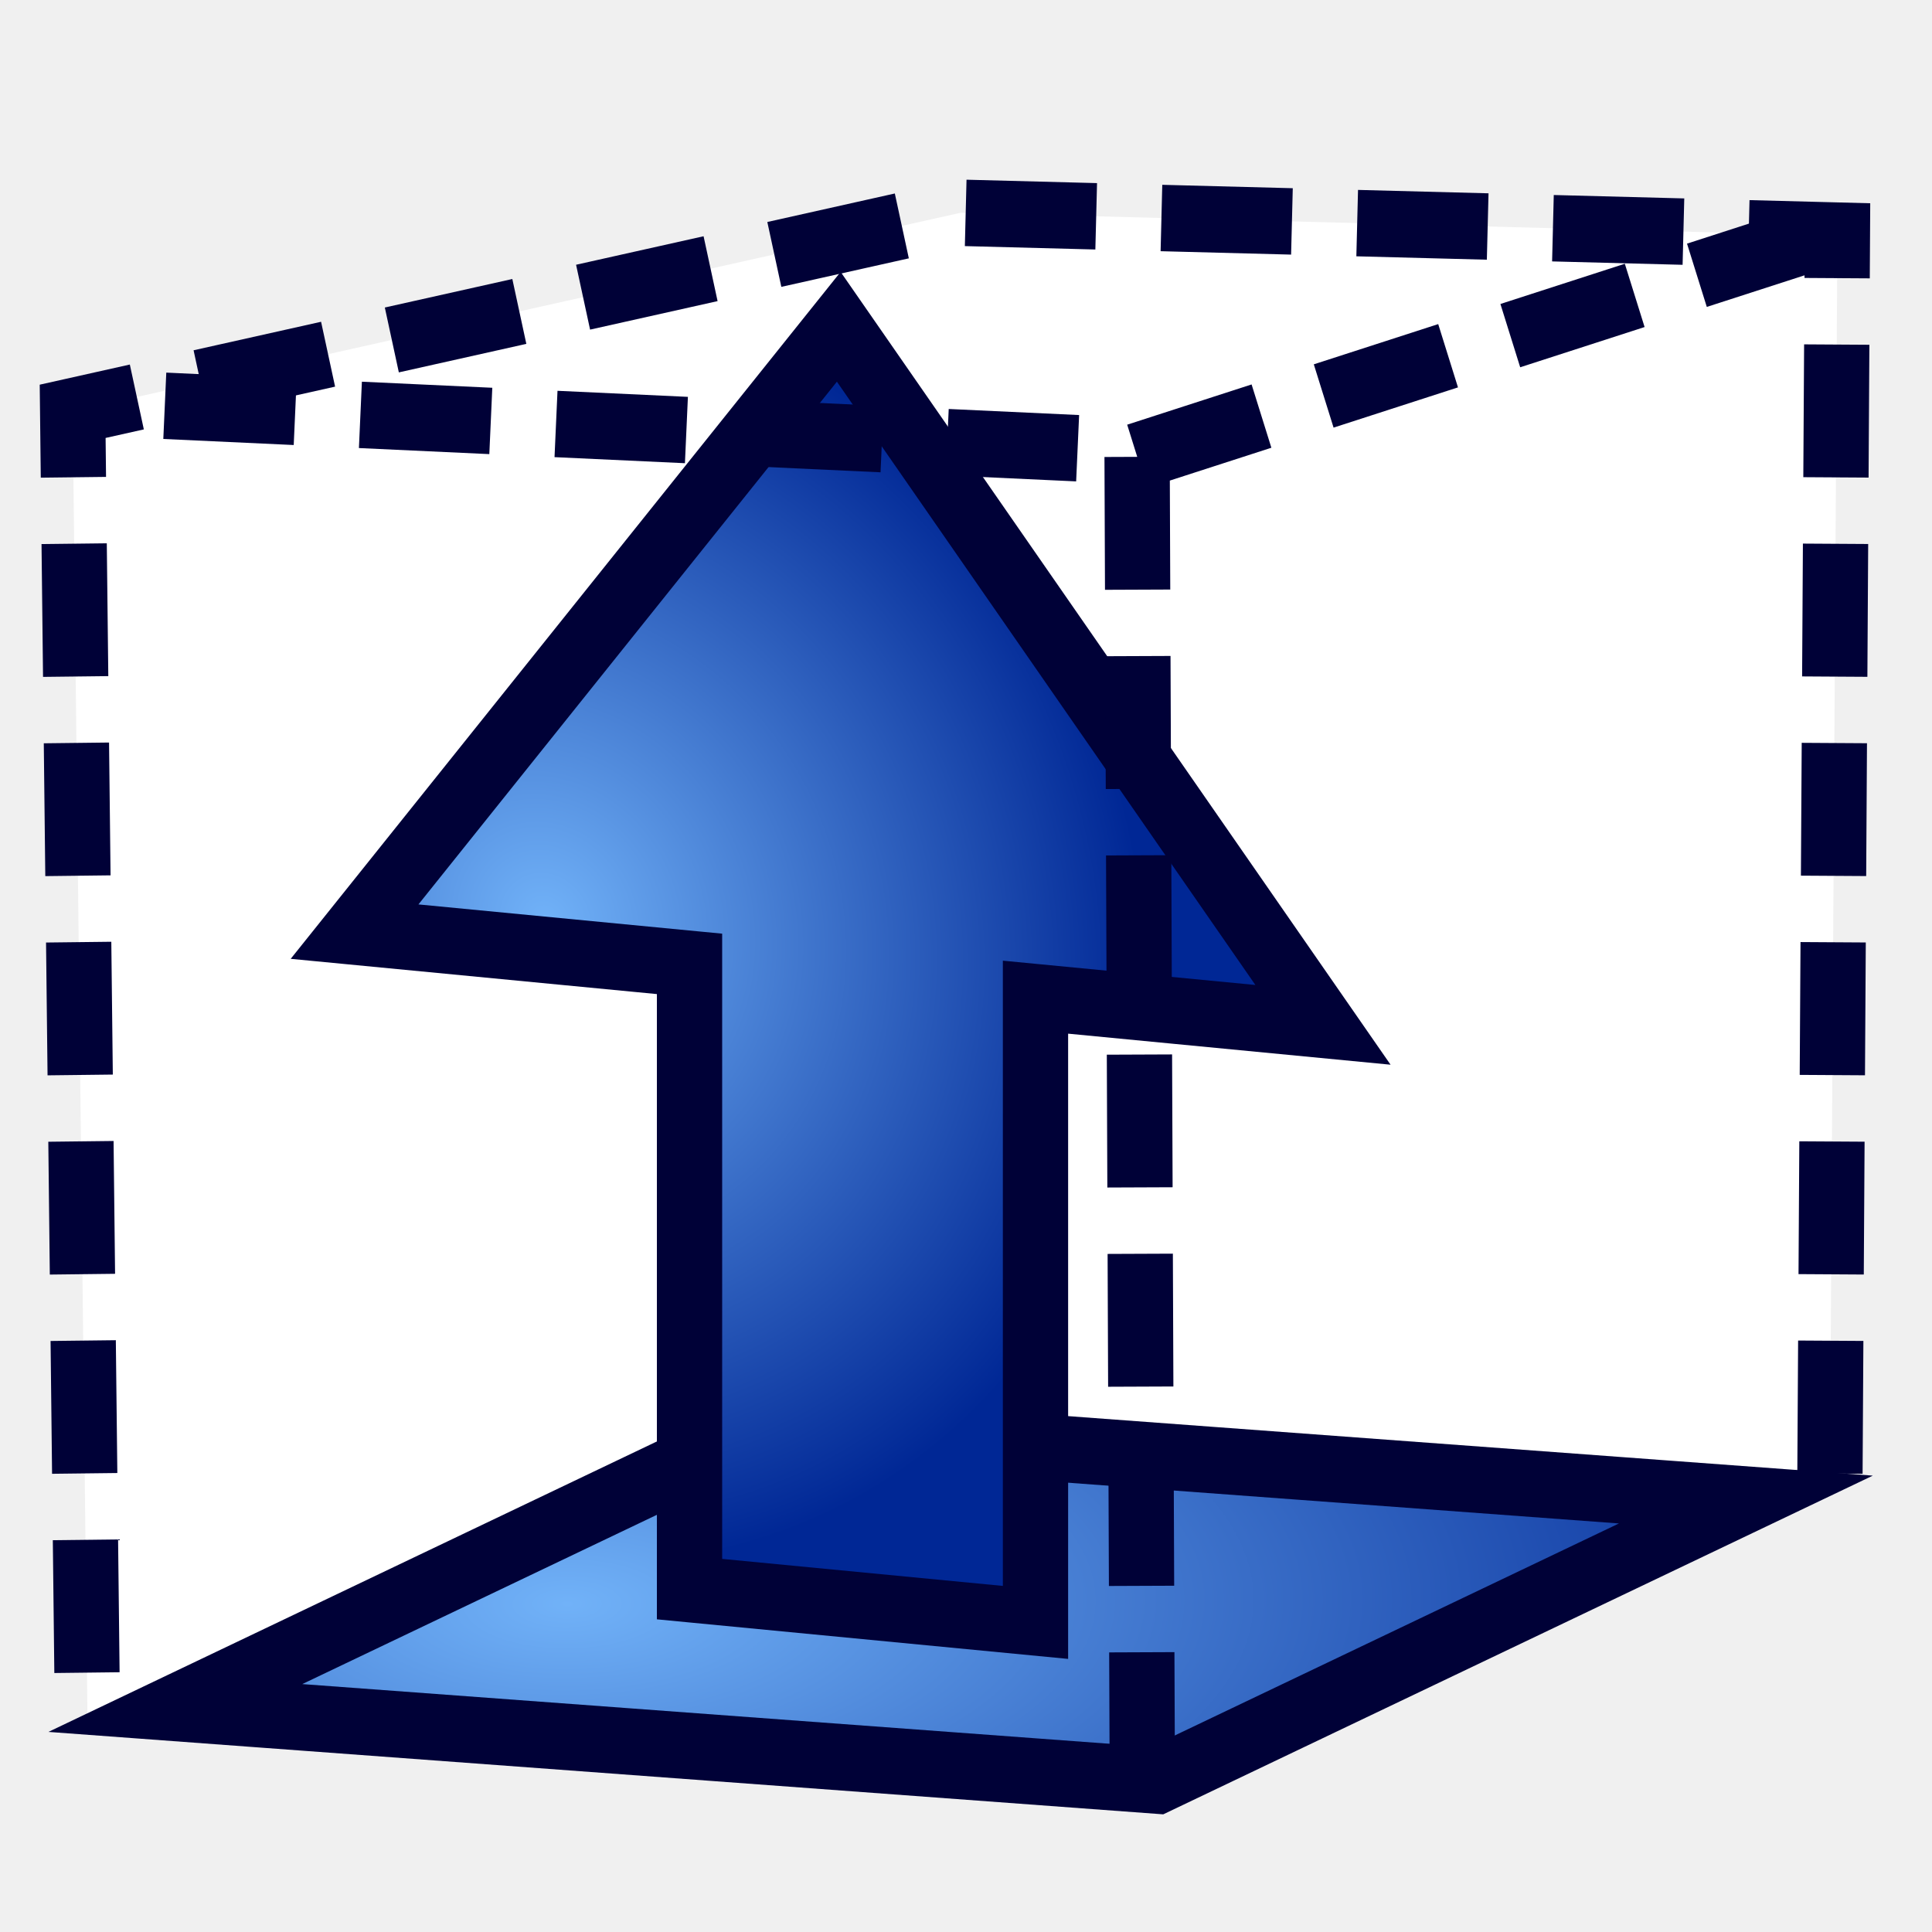
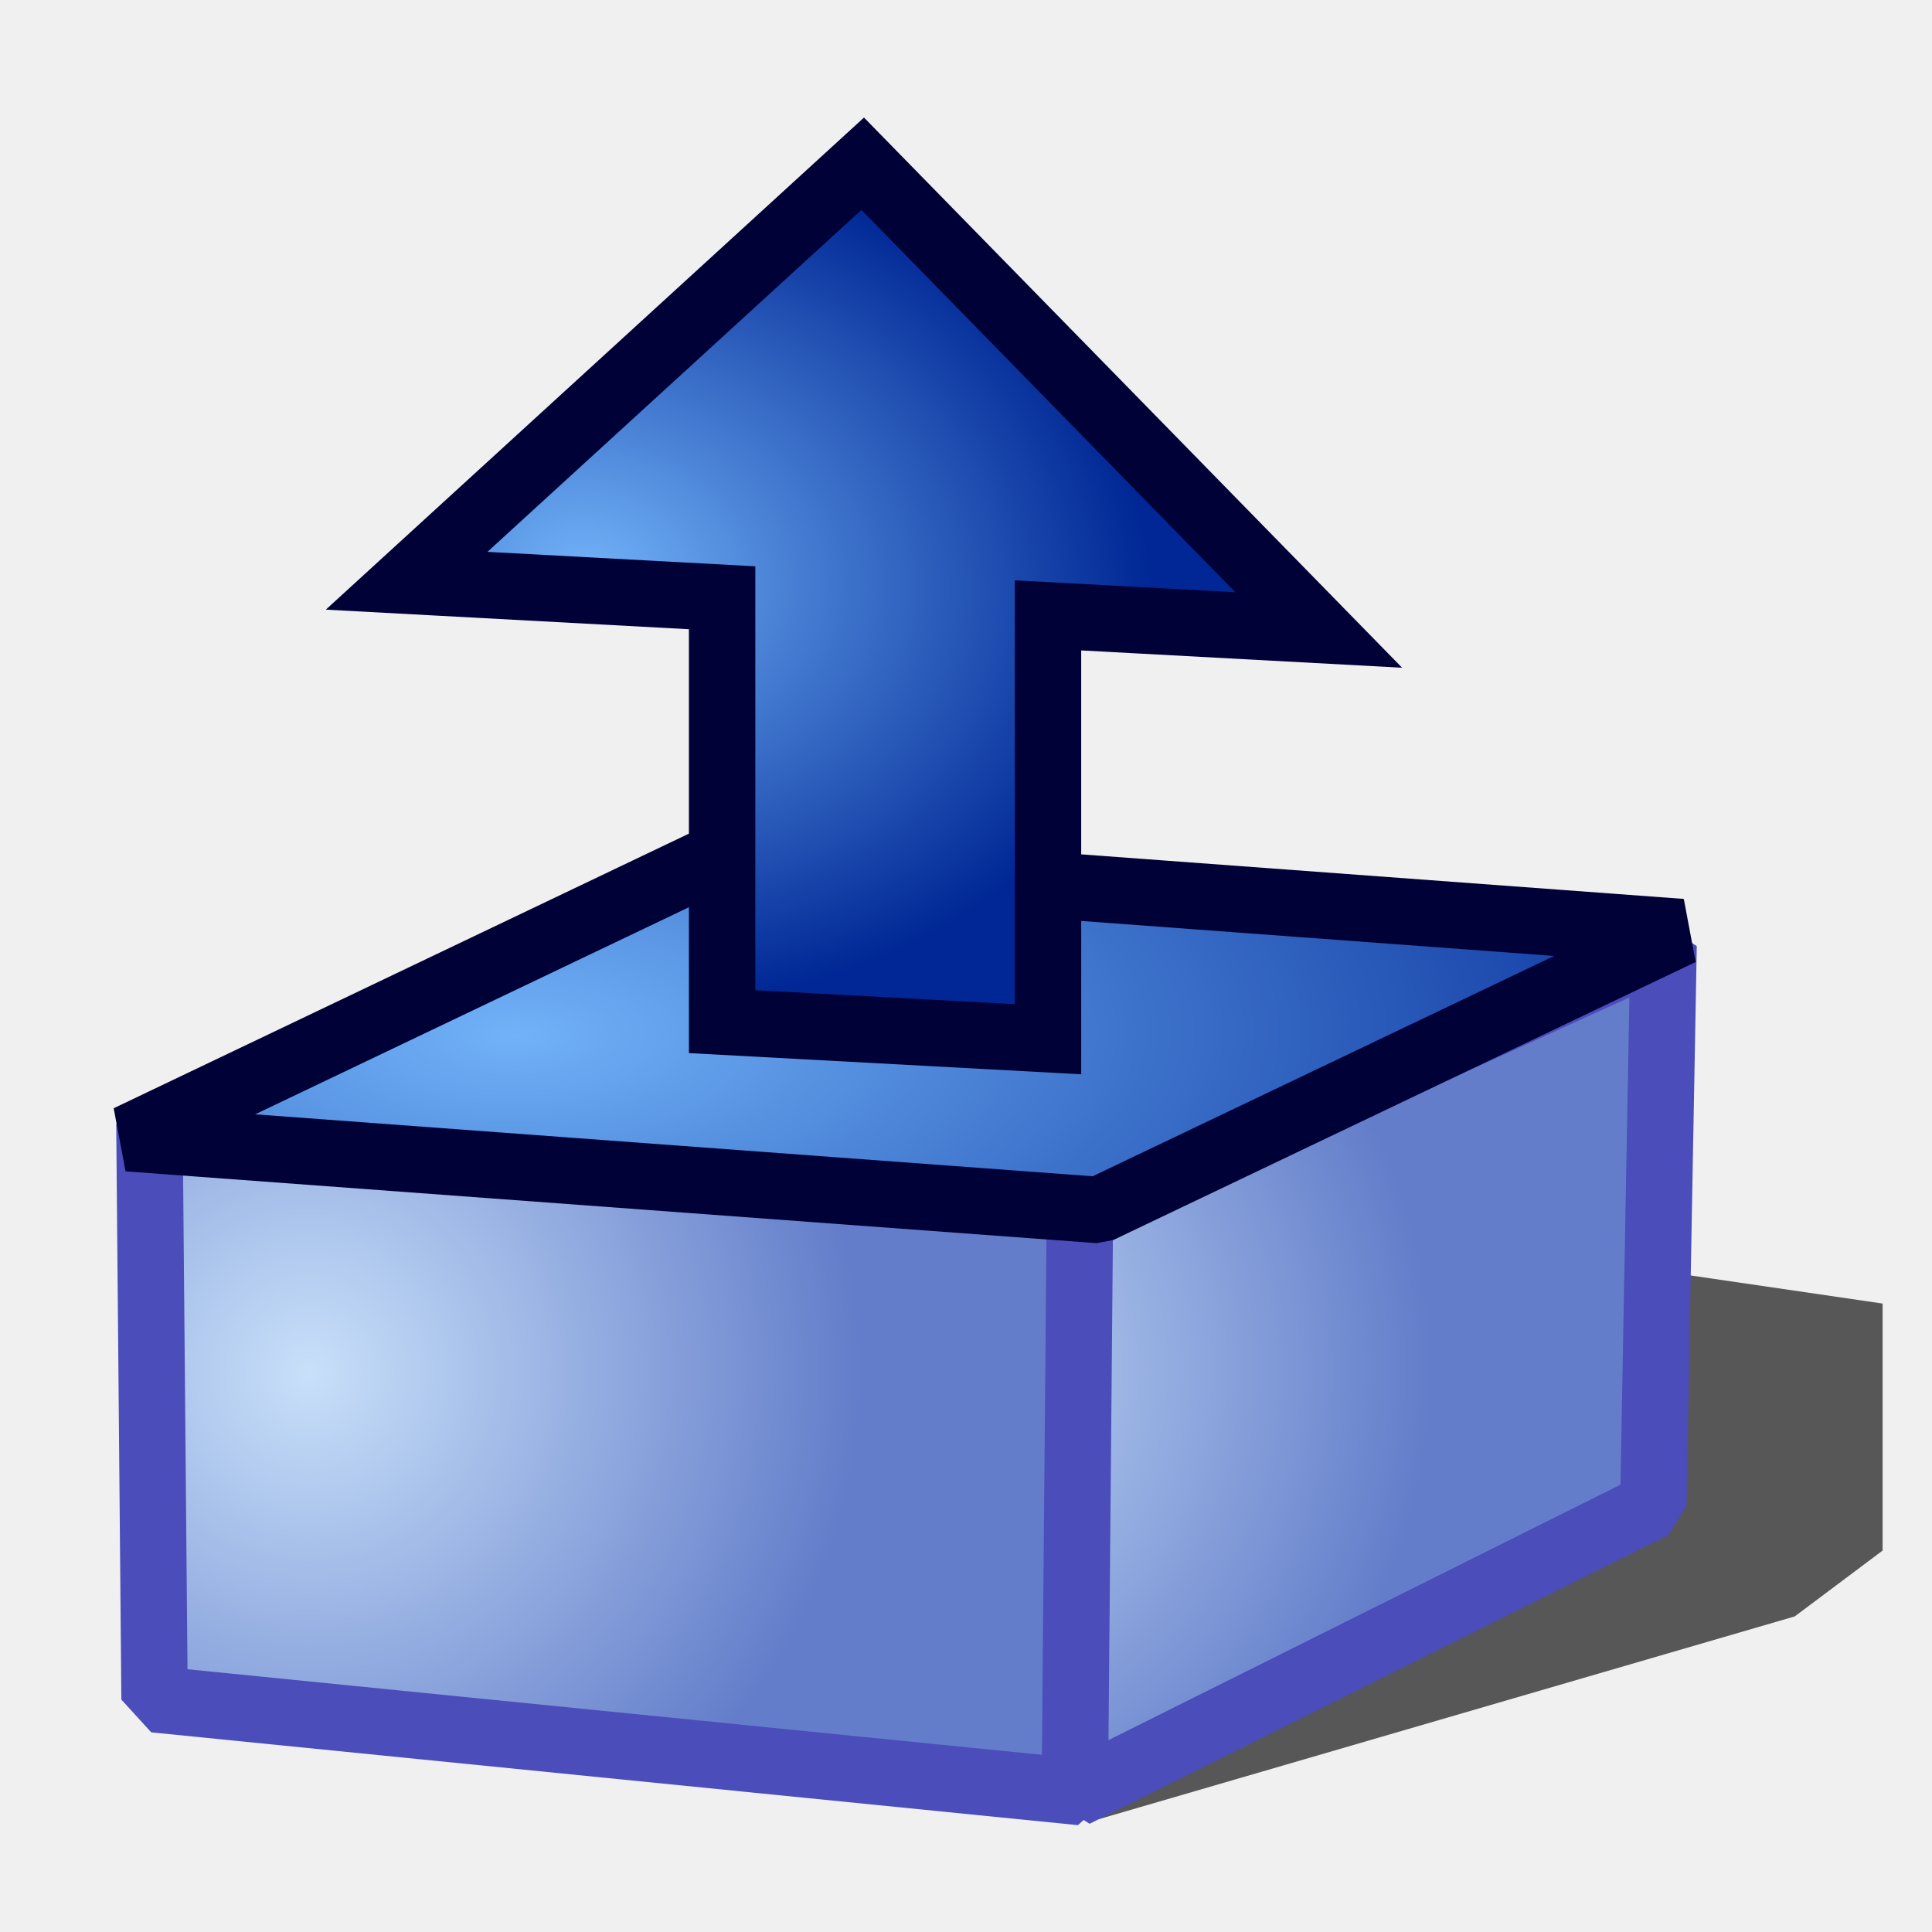
<svg xmlns="http://www.w3.org/2000/svg" xmlns:xlink="http://www.w3.org/1999/xlink" width="64px" height="64px" id="svg2682">
  <defs id="defs2684">
-     <radialGradient xlink:href="#linearGradient3864" id="radialGradient3657" gradientUnits="userSpaceOnUse" gradientTransform="matrix(1.036382,9.8029785e-2,0,1.084513,160.7824,1.682981)" cx="51.105" cy="23.807" fx="51.105" fy="23.807" r="19.571" />
+     <linearGradient id="linearGradient3593">
+       <stop style="stop-color:#c8e0f9;stop-opacity:1;" offset="0" id="stop3595" />
+       <stop style="stop-color:#637dca;stop-opacity:1;" offset="1" id="stop3597" />
+     </linearGradient>
+     <radialGradient xlink:href="#linearGradient3593" id="radialGradient3354" gradientUnits="userSpaceOnUse" cx="330.638" cy="39.963" fx="330.638" fy="39.963" r="19.571" gradientTransform="matrix(0.9327663,0,0,0.9327663,-298.1565,8.191338)" />
    <linearGradient id="linearGradient3864">
      <stop id="stop3866" offset="0" style="stop-color:#71b2f8;stop-opacity:1;" />
      <stop id="stop3868" offset="1" style="stop-color:#002795;stop-opacity:1;" />
    </linearGradient>
-     <radialGradient xlink:href="#linearGradient3864" id="radialGradient3655" gradientUnits="userSpaceOnUse" gradientTransform="matrix(2.365422,-1.5931187e-2,8.6578776e-3,0.9959714,99.8571,9.323963)" cx="48.288" cy="46.746" fx="48.288" fy="46.746" r="19.571" />
+     <radialGradient xlink:href="#linearGradient3864" id="radialGradient2401" gradientUnits="userSpaceOnUse" gradientTransform="matrix(0.959337,5.1799939e-2,0,0.7352325,-29.61091,-1.231413)" cx="51.105" cy="23.807" fx="51.105" fy="23.807" r="19.571" />
+     <radialGradient xlink:href="#linearGradient3864" id="radialGradient2404" gradientUnits="userSpaceOnUse" gradientTransform="matrix(2.299367,-1.5757258e-2,8.4161044e-3,0.9850979,-94.35421,-10.99839)" cx="48.288" cy="46.746" fx="48.288" fy="46.746" r="19.571" />
+     <radialGradient xlink:href="#linearGradient3593" id="radialGradient3377" gradientUnits="userSpaceOnUse" gradientTransform="matrix(0.9327663,0,0,0.9327663,-267.1632,12.51598)" cx="317.682" cy="35.227" fx="317.682" fy="35.227" r="19.571" />
  </defs>
  <g id="layer1">
-     <g id="g3793" transform="matrix(0.9828045,0,0,1,-192.0133,-1.985589)">
-       <path d="M 257.053,50.799 L 257.304,9.791 L 227.751,9.034 L 197.822,15.611 L 198.323,59.045" style="opacity:1;fill:#ffffff;fill-opacity:1;fill-rule:evenodd;stroke:#000137;stroke-width:2.2;stroke-linecap:butt;stroke-linejoin:miter;marker:none;marker-start:none;marker-mid:none;marker-end:none;stroke-miterlimit:4;stroke-dasharray:4.4, 2.2;stroke-dashoffset:0;stroke-opacity:1;visibility:visible;display:inline;overflow:visible;enable-background:accumulate" id="path3649" />
-       <path id="rect3633" d="M 221.128,49.255 L 254.219,51.66 L 234.374,60.97 L 201.283,58.565 L 221.128,49.255 z" style="opacity:1;fill:url(#radialGradient3655);fill-opacity:1;fill-rule:evenodd;stroke:#000137;stroke-width:2.2;stroke-linecap:butt;stroke-linejoin:miter;marker:none;marker-start:none;marker-mid:none;marker-end:none;stroke-miterlimit:4;stroke-dasharray:none;stroke-dashoffset:0;stroke-opacity:1;visibility:visible;display:inline;overflow:visible;enable-background:accumulate" />
-       <path id="rect3638" d="M 223.644,12.811 L 207.324,32.847 L 218.614,33.915 L 218.614,54.627 L 230.275,55.73 L 230.275,35.018 L 239.965,35.935 L 223.644,12.811 z" style="opacity:1;fill:url(#radialGradient3657);fill-opacity:1;fill-rule:evenodd;stroke:#000137;stroke-width:2.2;stroke-linecap:butt;stroke-linejoin:miter;marker:none;marker-start:none;marker-mid:none;marker-end:none;stroke-miterlimit:4;stroke-dasharray:none;stroke-dashoffset:0;stroke-opacity:1;visibility:visible;display:inline;overflow:visible;enable-background:accumulate" />
-       <path d="M 233.876,61.119 L 233.699,16.925 L 198.874,15.334 M 233.699,17.102 L 256.503,9.854" style="opacity:1;fill:none;fill-opacity:1;fill-rule:evenodd;stroke:#000137;stroke-width:2.2;stroke-linecap:butt;stroke-linejoin:miter;marker:none;marker-start:none;marker-mid:none;marker-end:none;stroke-miterlimit:4;stroke-dasharray:4.4, 2.2;stroke-dashoffset:0;stroke-opacity:1;visibility:visible;display:inline;overflow:visible;enable-background:accumulate" id="path3787" />
+     <g id="g3381">
+       <path id="path3379" d="M 36.364,60.273 L 59.455,53.545 L 62.364,51.364 L 62.364,43.182 L 54.909,42.091 L 36.364,60.273 z" style="opacity:0.639;fill:#000000;fill-opacity:1;fill-rule:evenodd;stroke:none;stroke-width:1px;stroke-linecap:butt;stroke-linejoin:miter;stroke-opacity:1" />
+       <path style="opacity:1;fill:url(#radialGradient3354);fill-opacity:1;fill-rule:evenodd;stroke:#4b4dba;stroke-width:2.2;stroke-linecap:butt;stroke-linejoin:bevel;marker:none;marker-start:none;marker-mid:none;marker-end:none;stroke-miterlimit:4;stroke-dasharray:none;stroke-dashoffset:0;stroke-opacity:1;visibility:visible;display:inline;overflow:visible;enable-background:accumulate" d="M 4.95,37.234 L 36.071,40.054 L 35.816,59.366 L 5.12,56.292 L 4.95,37.234 z" id="rect2568" />
+       <path style="opacity:1;fill:url(#radialGradient3377);fill-opacity:1;fill-rule:evenodd;stroke:#4b4dba;stroke-width:2.2;stroke-linecap:butt;stroke-linejoin:bevel;marker:none;marker-start:none;marker-mid:none;marker-end:none;stroke-miterlimit:4;stroke-dasharray:none;stroke-dashoffset:0;stroke-opacity:1;visibility:visible;display:inline;overflow:visible;enable-background:accumulate" d="M 35.774,40.117 L 55.108,31.32 L 54.768,49.869 L 35.604,59.43 L 35.774,40.117 z" id="path3375" />
+       <path id="rect3633" d="M 23.53,28.496 L 55.697,30.875 L 36.406,40.084 L 4.24,37.705 L 23.53,28.496 z" style="fill:url(#radialGradient2404);fill-opacity:1;fill-rule:evenodd;stroke:#000137;stroke-width:2.2;stroke-linecap:butt;stroke-linejoin:bevel;marker:none;marker-start:none;marker-mid:none;marker-end:none;stroke-miterlimit:4;stroke-dasharray:none;stroke-dashoffset:0;stroke-opacity:1;visibility:visible;display:inline;overflow:visible;enable-background:accumulate" />
+       <path id="rect3638" d="M 28.578,5.424 L 13.47,19.238 L 23.921,19.802 L 23.921,33.843 L 34.716,34.426 L 34.716,20.385 L 43.685,20.869 L 28.578,5.424 z" style="fill:url(#radialGradient2401);fill-opacity:1;fill-rule:evenodd;stroke:#000137;stroke-width:2.2;stroke-linecap:butt;stroke-linejoin:miter;marker:none;marker-start:none;marker-mid:none;marker-end:none;stroke-miterlimit:4;stroke-dasharray:none;stroke-dashoffset:0;stroke-opacity:1;visibility:visible;display:inline;overflow:visible;enable-background:accumulate" />
    </g>
  </g>
</svg>
